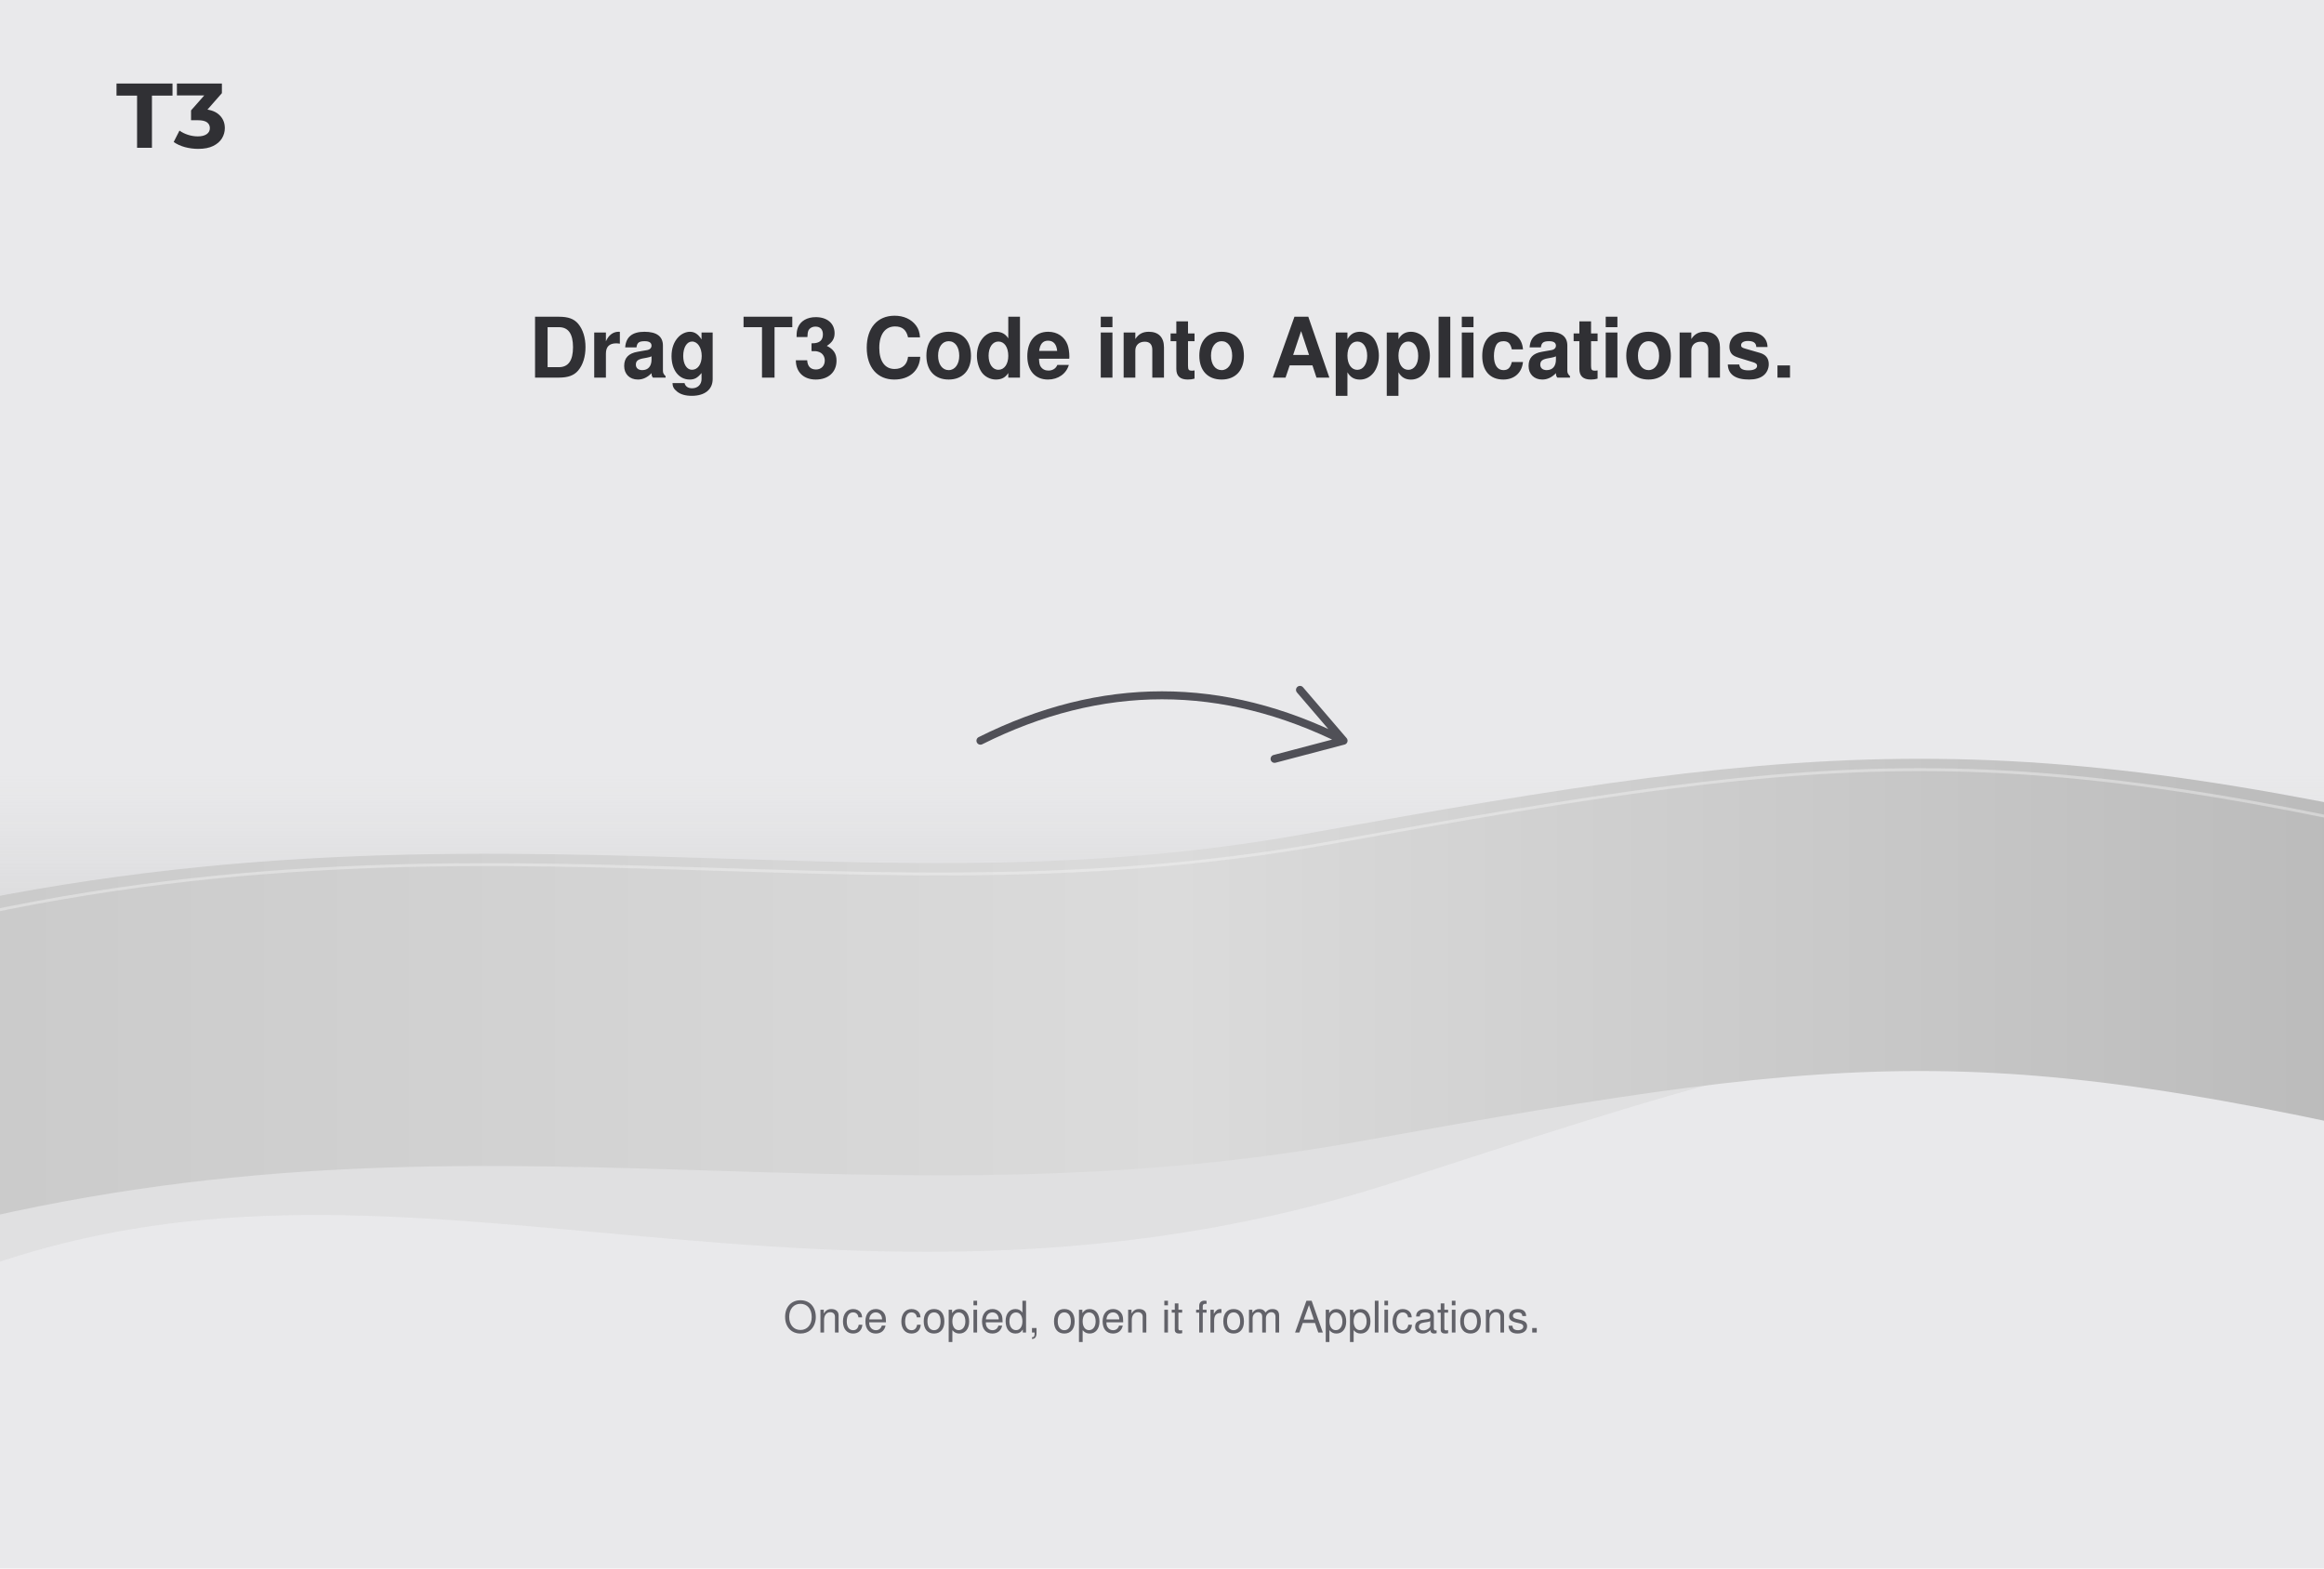
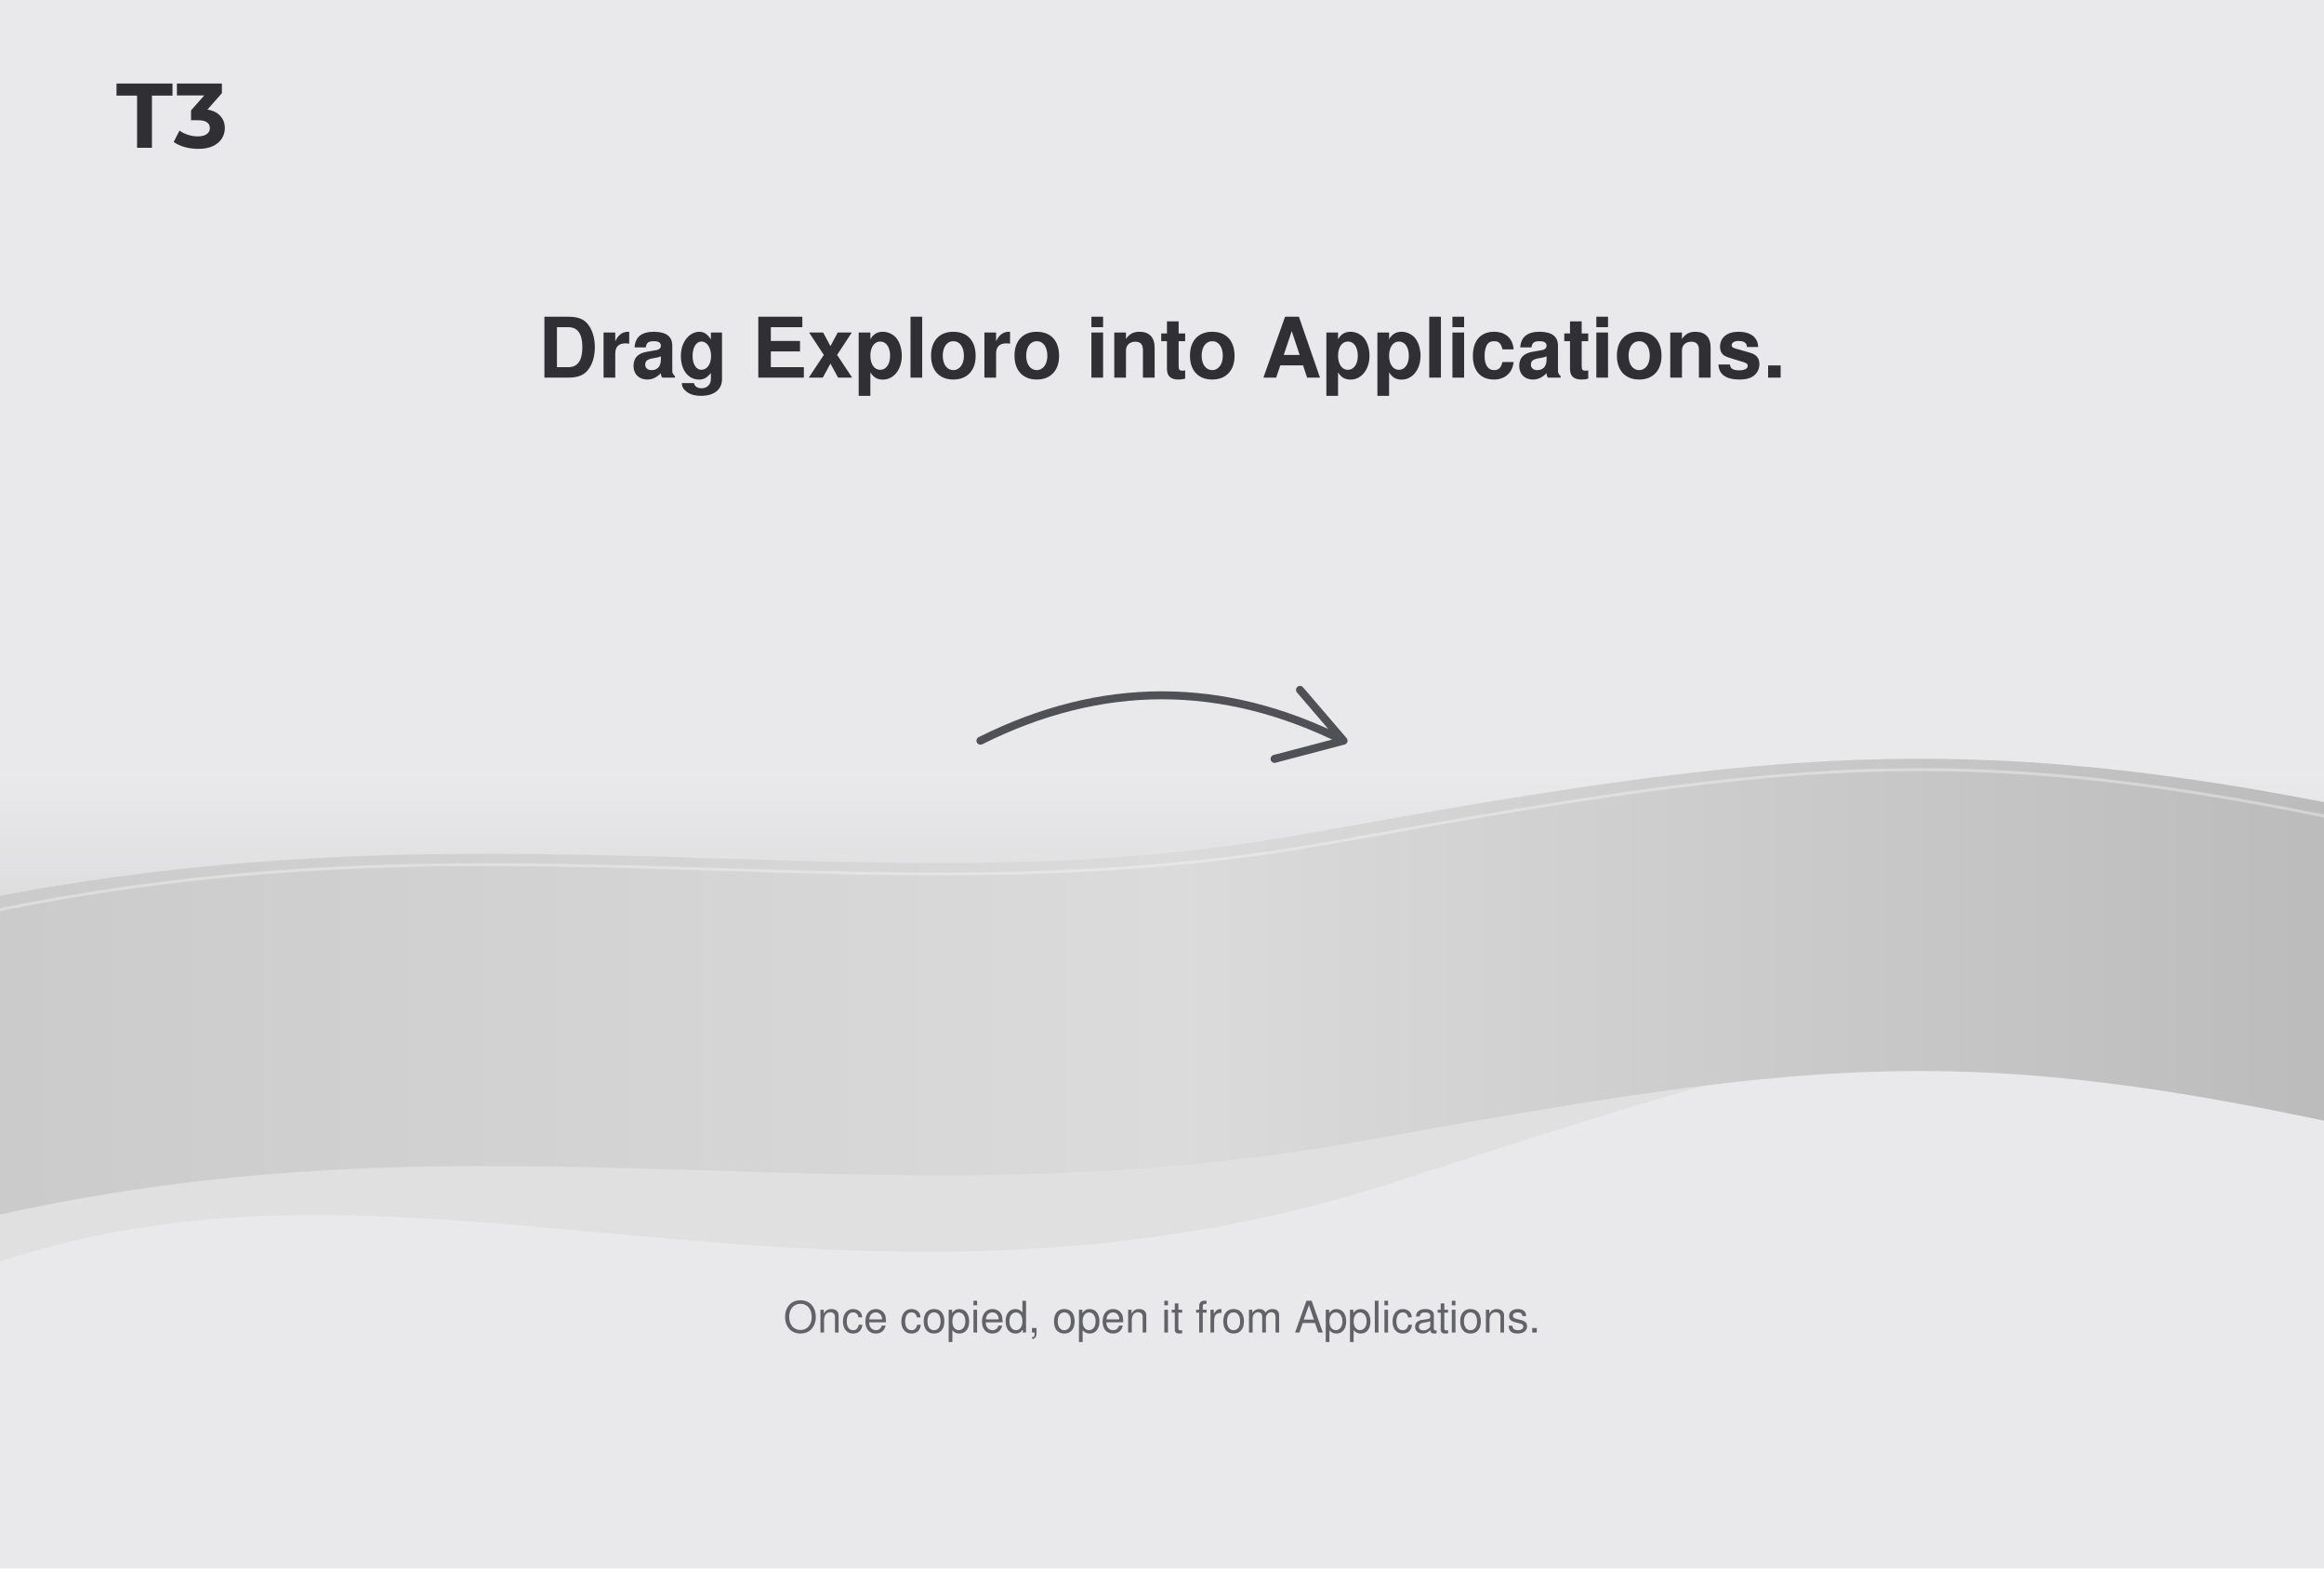
<svg xmlns="http://www.w3.org/2000/svg" width="1280" height="864" viewBox="0 0 640 432">
  <defs>
    <linearGradient id="veil" x1="0" y1="0" x2="0" y2="1">
      <stop stop-color="#B7B7B7" stop-opacity="0" />
      <stop offset=".55" stop-color="#A5A5A5" stop-opacity=".24" />
      <stop offset="1" stop-color="#D1D1D1" stop-opacity=".4" />
    </linearGradient>
    <linearGradient id="silk" x1="0" y1="0" x2="1" y2="0">
      <stop stop-color="#C8C8C8" />
      <stop offset=".5" stop-color="#DBDBDB" />
      <stop offset="1" stop-color="#B5B5B5" />
    </linearGradient>
  </defs>
  <rect width="640" height="432" fill="#E9E9EB" />
  <path d="M-60 293C95 220 214 304 362 256S559 191 707 257" stroke="url(#veil)" stroke-width="146" fill="none" opacity="1" stroke-linecap="round" stroke-linejoin="round" />
  <path d="M-60 306C113 252 223 298 367 272S553 242 707 280" stroke="url(#silk)" stroke-width="86" fill="none" opacity="1" stroke-linecap="round" stroke-linejoin="round" />
  <path d="M-60 266C113 212 223 258 367 232S553 202 707 240" stroke="#F5F5F5" stroke-width="0.8" fill="none" opacity="0.42" stroke-linecap="round" stroke-linejoin="round" />
  <svg x="32" y="23" width="30" height="18" viewBox="15.531 37 94.394 56.96" fill="#303034">
    <path d="M33.451 93V47.56H15.531V37H64.331V47.56H46.411V93H33.451ZM86.725 93.96C82.832 93.96 78.965 93.453 75.125 92.44C71.285 91.373 68.032 89.88 65.365 87.96L70.405 78.04C72.539 79.587 75.019 80.813 77.845 81.72C80.672 82.627 83.525 83.08 86.405 83.08C89.659 83.08 92.219 82.44 94.085 81.16C95.952 79.88 96.885 78.12 96.885 75.88C96.885 73.747 96.059 72.067 94.405 70.84C92.752 69.613 90.085 69 86.405 69H80.485V60.44L96.085 42.76L97.525 47.4H68.165V37H107.365V45.4L91.845 63.08L85.285 59.32H89.045C95.925 59.32 101.125 60.867 104.645 63.96C108.165 67.053 109.925 71.027 109.925 75.88C109.925 79.027 109.099 81.987 107.445 84.76C105.792 87.48 103.259 89.693 99.845 91.4C96.432 93.107 92.059 93.96 86.725 93.96Z" />
  </svg>
-   <text x="320" y="104" fill="#303034" font-family="Helvetica" font-size="23" font-weight="700" text-anchor="middle">Drag T3 Code into Applications.</text>
+   <text x="320" y="104" fill="#303034" font-family="Helvetica" font-size="23" font-weight="700" text-anchor="middle">Drag Exploro into Applications.</text>
  <path d="M270 204Q320 179 370 204M358 190L370 204L351 209" stroke="#505057" stroke-width="2.2" fill="none" opacity="1" stroke-linecap="round" stroke-linejoin="round" />
  <text x="320" y="367" fill="#626269" font-family="Helvetica" font-size="12" font-weight="400" text-anchor="middle">Once copied, open it from Applications.</text>
</svg>
